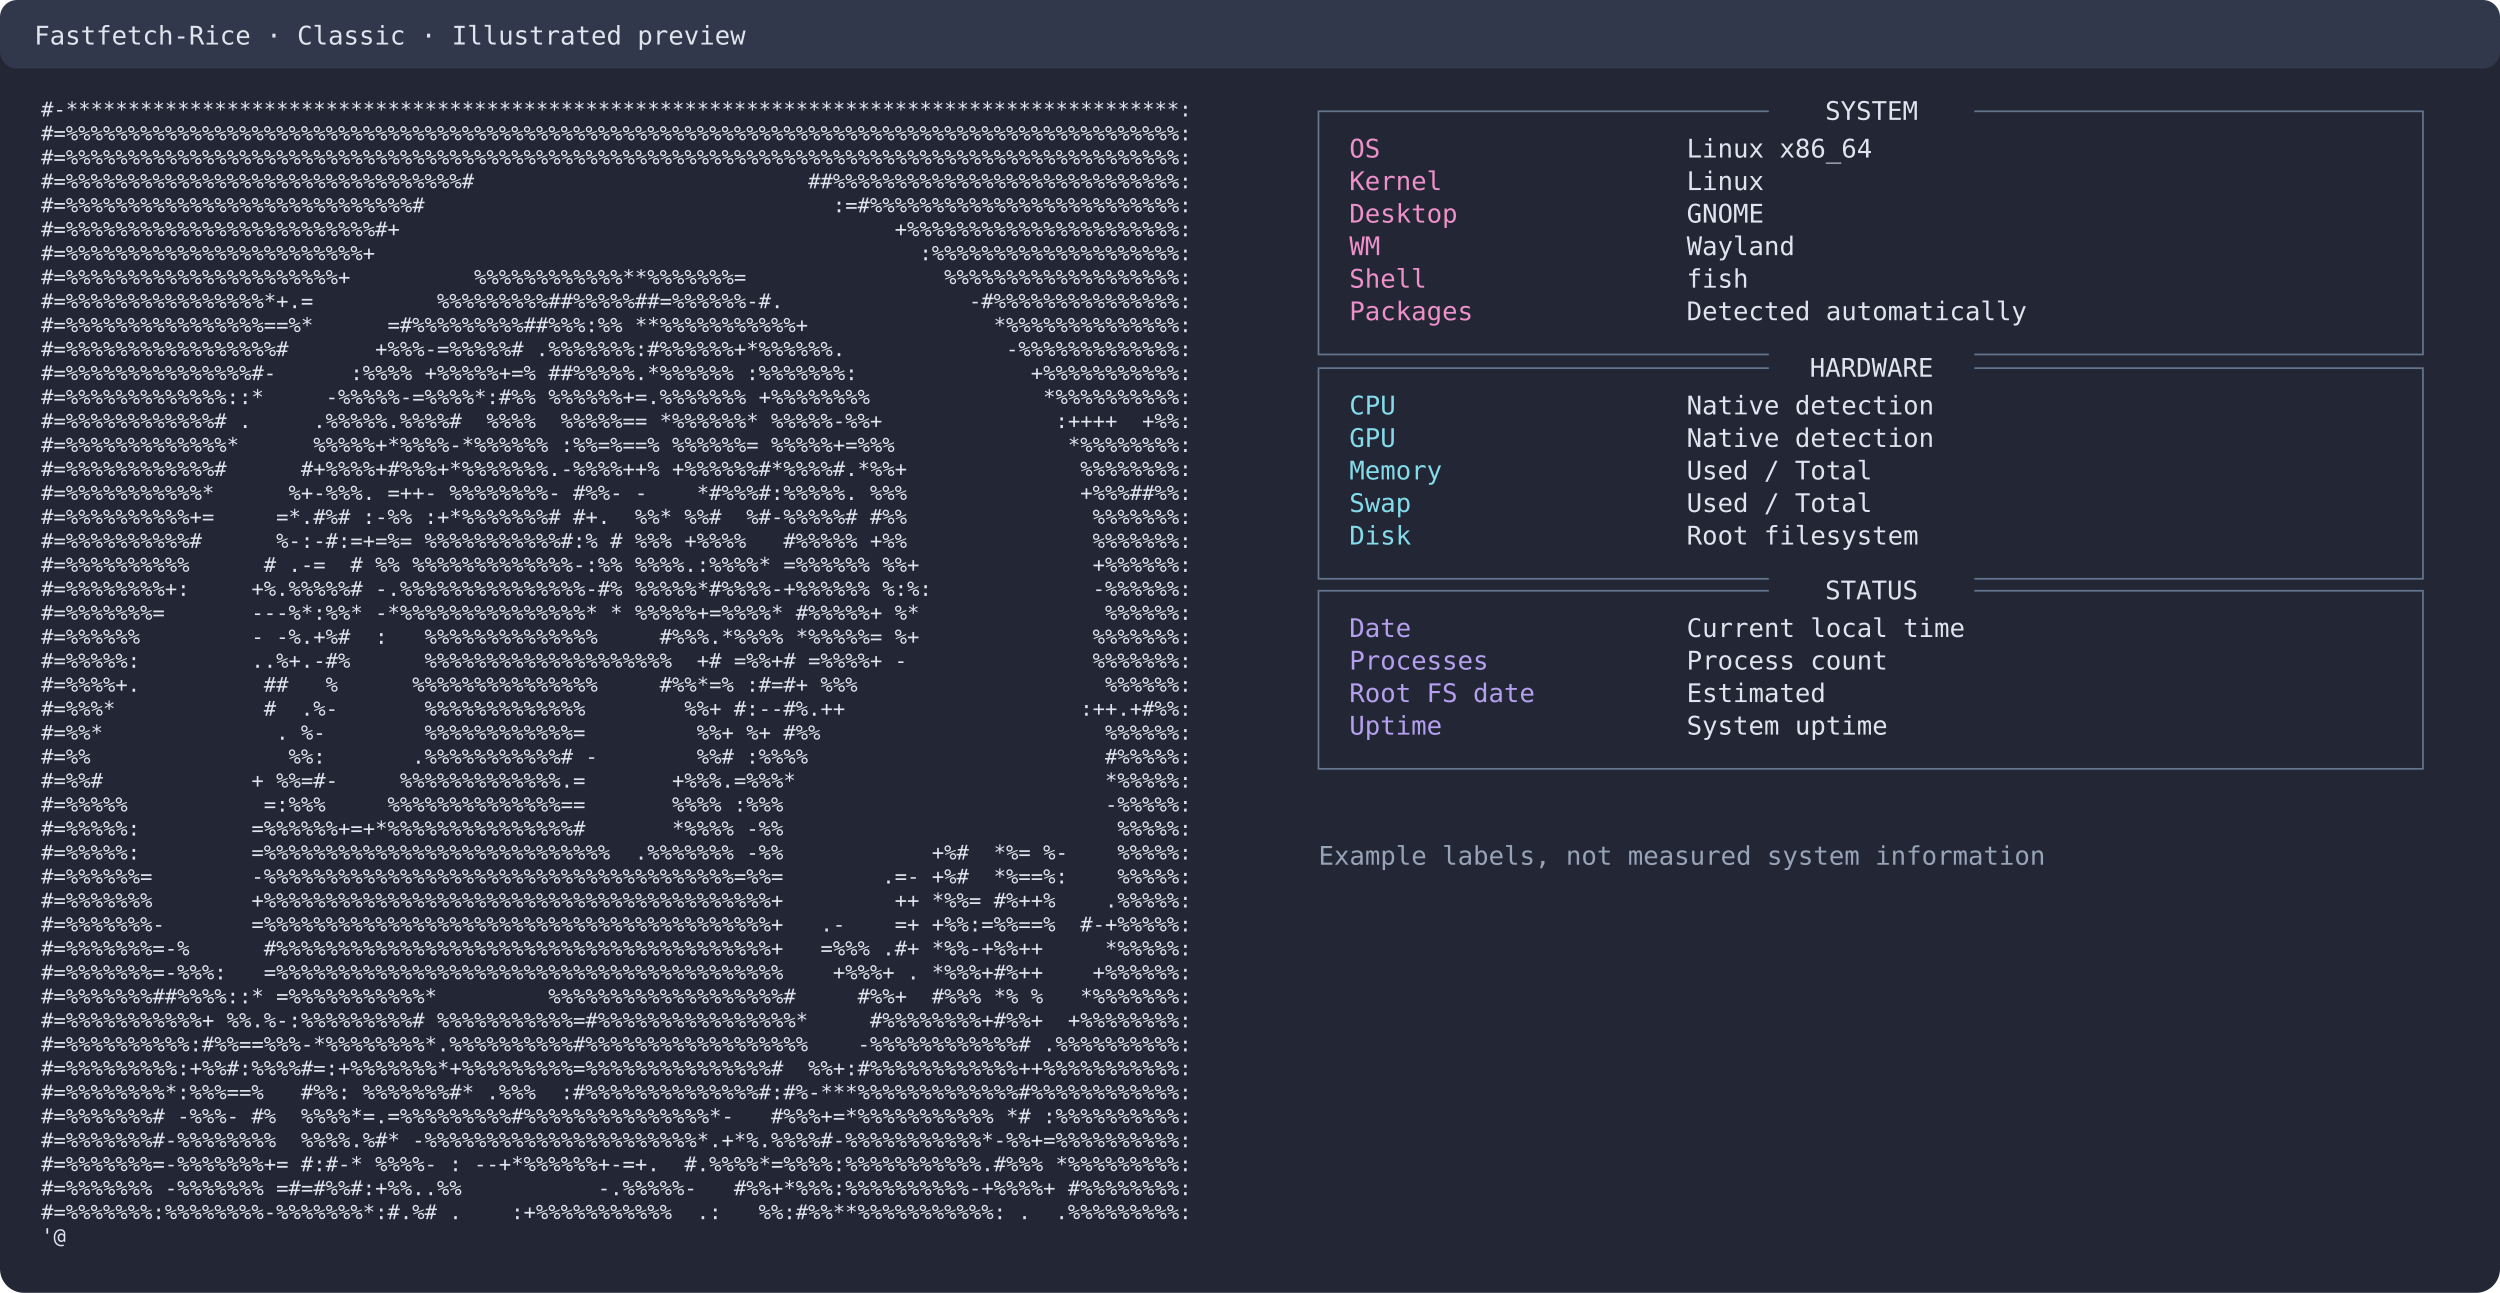
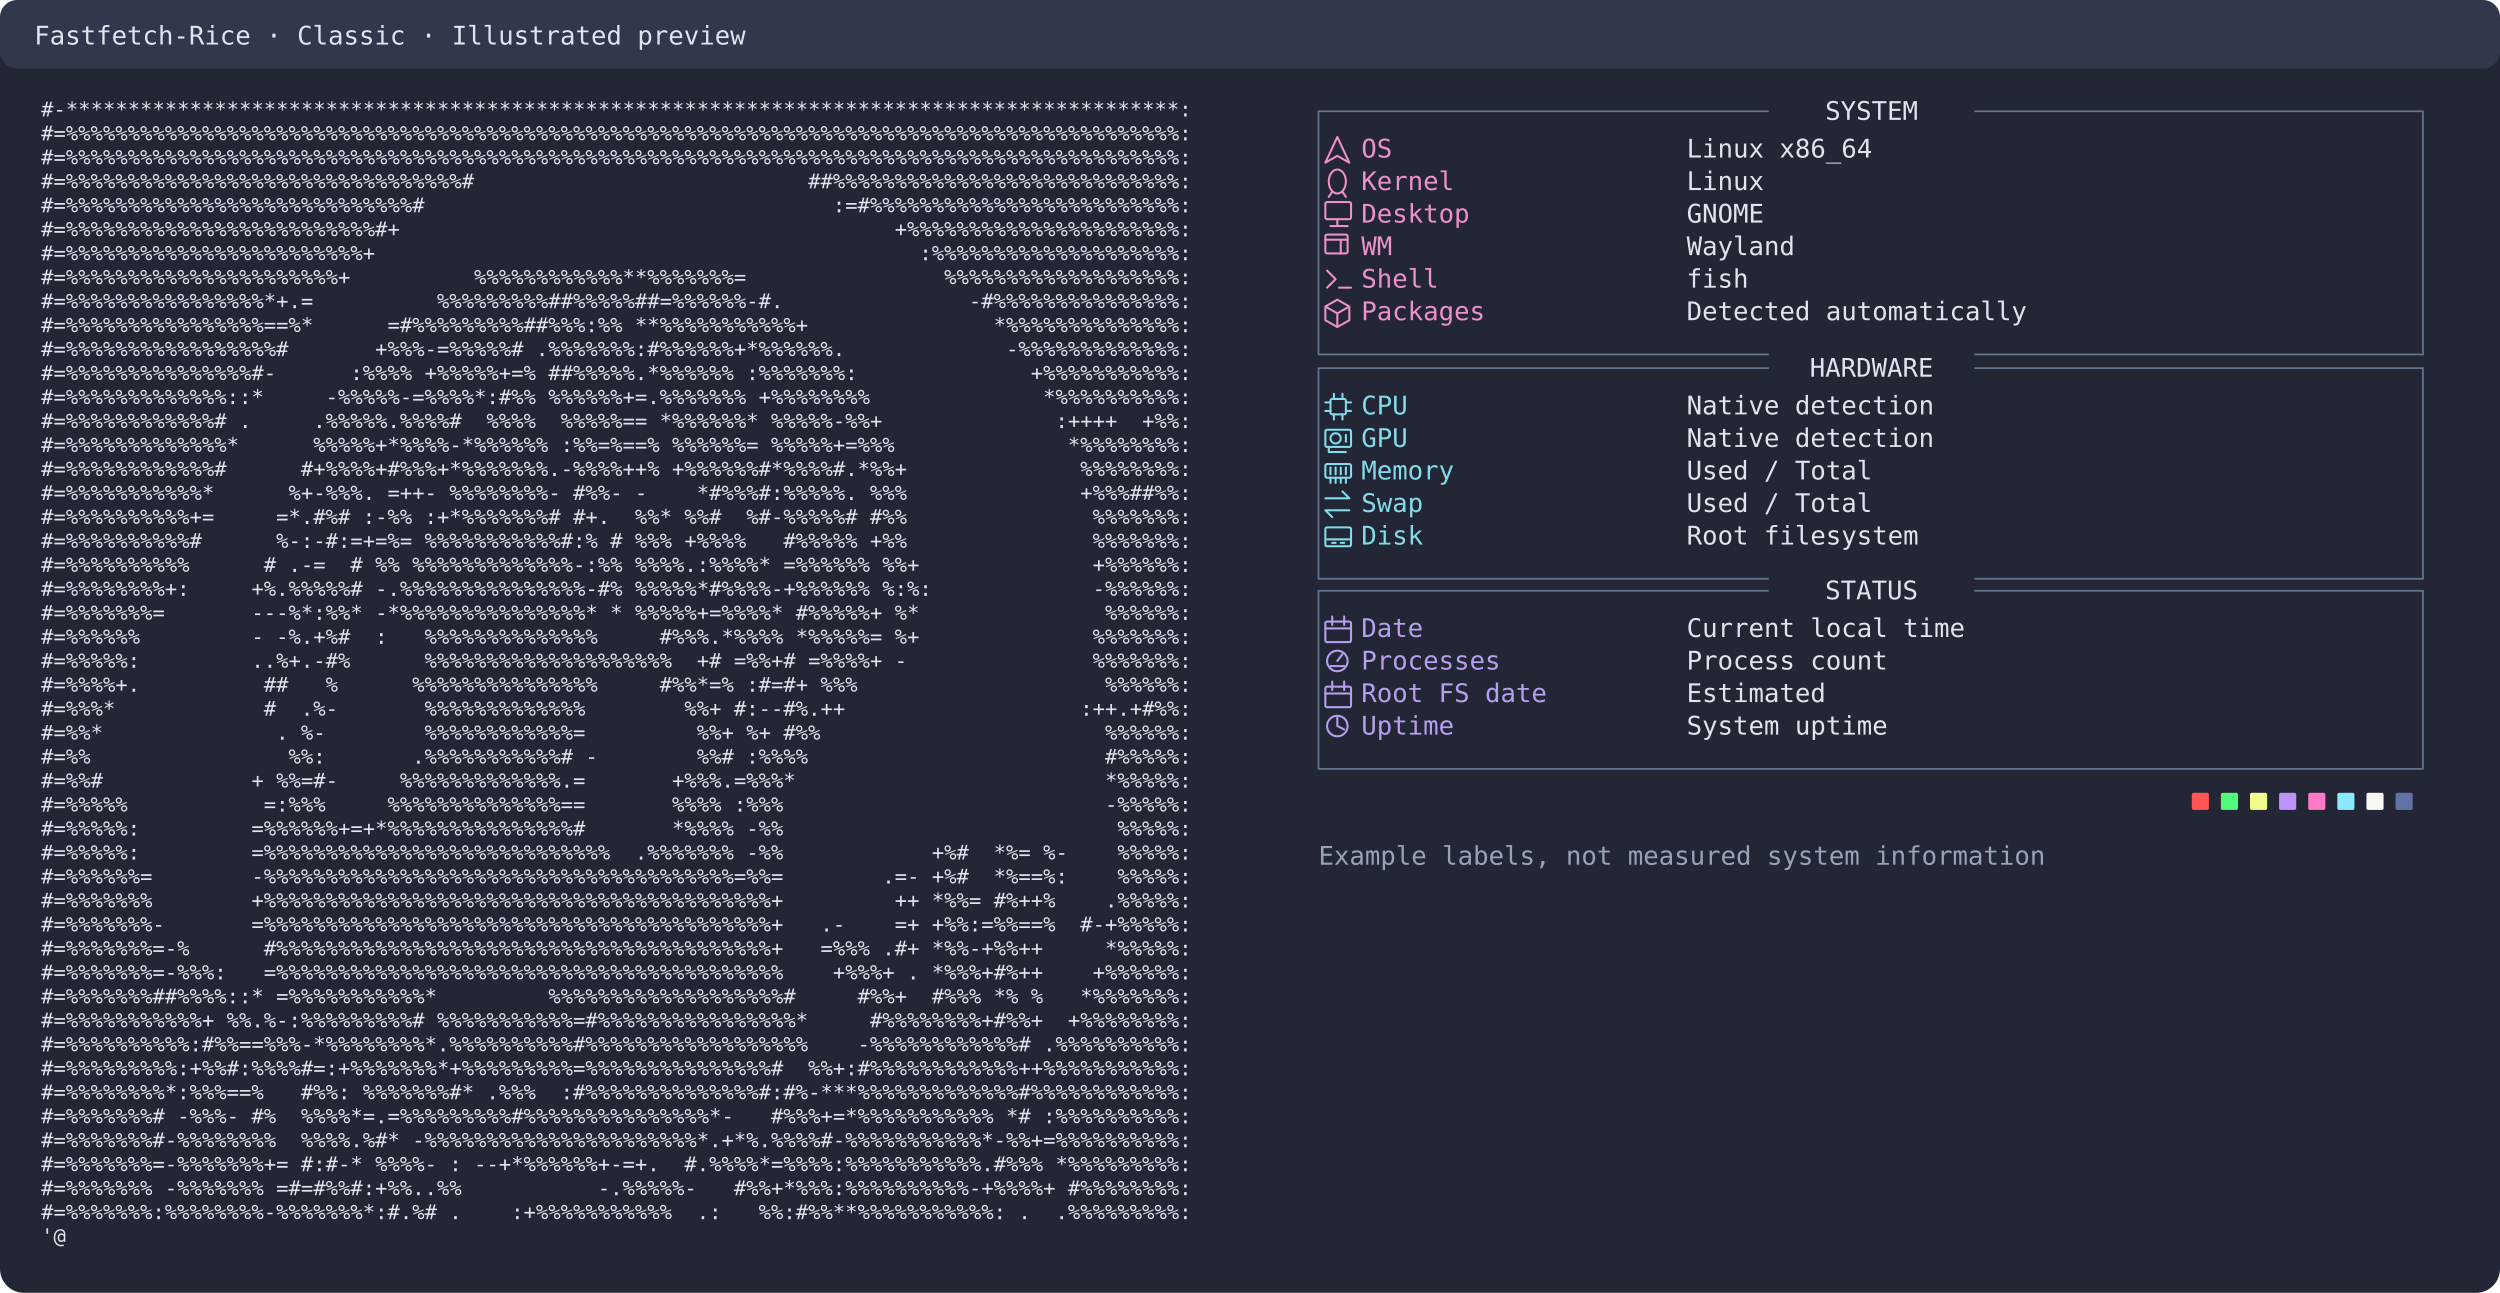
<svg xmlns="http://www.w3.org/2000/svg" width="1460" height="755" viewBox="0 0 1460 755">
  <rect width="1460" height="755" rx="14" fill="#232735" />
  <rect width="1460" height="40" rx="10" fill="#32384b" />
  <g fill="#dfe4ee" font-family="monospace" font-size="15">
    <text x="20" y="26">Fastfetch-Rice · Classic · Illustrated preview</text>
    <g xml:space="preserve" font-size="12">
      <text x="24" y="68">#-******************************************************************************************:</text>
      <text x="24" y="82">#=%%%%%%%%%%%%%%%%%%%%%%%%%%%%%%%%%%%%%%%%%%%%%%%%%%%%%%%%%%%%%%%%%%%%%%%%%%%%%%%%%%%%%%%%%%:</text>
      <text x="24" y="96">#=%%%%%%%%%%%%%%%%%%%%%%%%%%%%%%%%%%%%%%%%%%%%%%%%%%%%%%%%%%%%%%%%%%%%%%%%%%%%%%%%%%%%%%%%%%:</text>
      <text x="24" y="110">#=%%%%%%%%%%%%%%%%%%%%%%%%%%%%%%%%#                           ##%%%%%%%%%%%%%%%%%%%%%%%%%%%%:</text>
      <text x="24" y="124">#=%%%%%%%%%%%%%%%%%%%%%%%%%%%%#                                 :=#%%%%%%%%%%%%%%%%%%%%%%%%%:</text>
      <text x="24" y="138">#=%%%%%%%%%%%%%%%%%%%%%%%%%#+                                        +%%%%%%%%%%%%%%%%%%%%%%:</text>
      <text x="24" y="152">#=%%%%%%%%%%%%%%%%%%%%%%%%+                                            :%%%%%%%%%%%%%%%%%%%%:</text>
      <text x="24" y="166">#=%%%%%%%%%%%%%%%%%%%%%%+          %%%%%%%%%%%%**%%%%%%%=                %%%%%%%%%%%%%%%%%%%:</text>
      <text x="24" y="180">#=%%%%%%%%%%%%%%%%*+.=          %%%%%%%%%##%%%%%##=%%%%%%-#.               -#%%%%%%%%%%%%%%%:</text>
      <text x="24" y="194">#=%%%%%%%%%%%%%%%%==%*      =#%%%%%%%%%##%%%:%% **%%%%%%%%%%%+               *%%%%%%%%%%%%%%:</text>
      <text x="24" y="208">#=%%%%%%%%%%%%%%%%%#       +%%%-=%%%%%# .%%%%%%%:#%%%%%%+*%%%%%%.             -%%%%%%%%%%%%%:</text>
      <text x="24" y="222">#=%%%%%%%%%%%%%%%#-      :%%%% +%%%%%+=% ##%%%%%.*%%%%%% :%%%%%%%:              +%%%%%%%%%%%:</text>
      <text x="24" y="236">#=%%%%%%%%%%%%%::*     -%%%%%-=%%%%*:#%% %%%%%%+=.%%%%%%% +%%%%%%%%              *%%%%%%%%%%:</text>
      <text x="24" y="250">#=%%%%%%%%%%%%# .     .%%%%%.%%%%#  %%%%  %%%%%== *%%%%%%* %%%%%-%%+              :++++  +%%:</text>
      <text x="24" y="264">#=%%%%%%%%%%%%%*      %%%%%+*%%%%-*%%%%%% :%%=%==% %%%%%%= %%%%%+=%%%              *%%%%%%%%:</text>
      <text x="24" y="278">#=%%%%%%%%%%%%#      #+%%%%+#%%%+*%%%%%%%.-%%%%++% +%%%%%%#*%%%%#.*%%+              %%%%%%%%:</text>
      <text x="24" y="292">#=%%%%%%%%%%%*      %+-%%%. =++- %%%%%%%%- #%%- -    *#%%%#:%%%%%. %%%              +%%%##%%:</text>
      <text x="24" y="306">#=%%%%%%%%%%+=     =*.#%# :-%% :+*%%%%%%%# #+.  %%* %%#  %#-%%%%%# #%%               %%%%%%%:</text>
      <text x="24" y="320">#=%%%%%%%%%%#      %-:-#:=+=%= %%%%%%%%%%%#:% # %%% +%%%%   #%%%%% +%%               %%%%%%%:</text>
      <text x="24" y="334">#=%%%%%%%%%%      # .-=  # %% %%%%%%%%%%%%%-:%% %%%%.:%%%%* =%%%%%% %%+              +%%%%%%:</text>
      <text x="24" y="348">#=%%%%%%%%+:     +%.%%%%%# -.%%%%%%%%%%%%%%%-#% %%%%%*#%%%%-+%%%%%% %:%:             -%%%%%%:</text>
      <text x="24" y="362">#=%%%%%%%=       ---%*:%%* -*%%%%%%%%%%%%%%%* * %%%%%+=%%%%* #%%%%%+ %*               %%%%%%:</text>
      <text x="24" y="376">#=%%%%%%         - -%.+%#  :   %%%%%%%%%%%%%%     #%%%.*%%%% *%%%%%= %+              %%%%%%%:</text>
      <text x="24" y="390">#=%%%%%:         ..%+.-#%      %%%%%%%%%%%%%%%%%%%%  +# =%%+# =%%%%+ -               %%%%%%%:</text>
      <text x="24" y="404">#=%%%%+.          ##   %      %%%%%%%%%%%%%%%     #%%*=% :#=#+ %%%                    %%%%%%:</text>
      <text x="24" y="418">#=%%%*            #  .%-       %%%%%%%%%%%%%        %%+ #:--#%.++                   :++.+#%%:</text>
      <text x="24" y="432">#=%%*              . %-        %%%%%%%%%%%%=         %%+ %+ #%%                       %%%%%%:</text>
      <text x="24" y="446">#=%%                %%:       .%%%%%%%%%%%# -        %%# :%%%%                        #%%%%%:</text>
      <text x="24" y="460">#=%%#            + %%=#-     %%%%%%%%%%%%%.=       +%%%.=%%%*                         *%%%%%:</text>
      <text x="24" y="474">#=%%%%%           =:%%%     %%%%%%%%%%%%%%==       %%%% :%%%                          -%%%%%:</text>
      <text x="24" y="488">#=%%%%%:         =%%%%%%+=+*%%%%%%%%%%%%%%%#       *%%%% -%%                           %%%%%:</text>
      <text x="24" y="502">#=%%%%%:         =%%%%%%%%%%%%%%%%%%%%%%%%%%%%  .%%%%%%% -%%            +%#  *%= %-    %%%%%:</text>
      <text x="24" y="516">#=%%%%%%=        -%%%%%%%%%%%%%%%%%%%%%%%%%%%%%%%%%%%%%%=%%=        .=- +%#  *%==%:    %%%%%:</text>
      <text x="24" y="530">#=%%%%%%%        +%%%%%%%%%%%%%%%%%%%%%%%%%%%%%%%%%%%%%%%%%+         ++ *%%= #%++%    .%%%%%:</text>
      <text x="24" y="544">#=%%%%%%%-       =%%%%%%%%%%%%%%%%%%%%%%%%%%%%%%%%%%%%%%%%%+   .-    =+ +%%:=%%==%  #-+%%%%%:</text>
      <text x="24" y="558">#=%%%%%%%=-%      #%%%%%%%%%%%%%%%%%%%%%%%%%%%%%%%%%%%%%%%%+   =%%% .#+ *%%-+%%++     *%%%%%:</text>
      <text x="24" y="572">#=%%%%%%%=-%%%:   =%%%%%%%%%%%%%%%%%%%%%%%%%%%%%%%%%%%%%%%%%    +%%%+ . *%%%+#%++    +%%%%%%:</text>
      <text x="24" y="586">#=%%%%%%%##%%%%::* =%%%%%%%%%%%*         %%%%%%%%%%%%%%%%%%%#     #%%+  #%%% *% %   *%%%%%%%:</text>
      <text x="24" y="600">#=%%%%%%%%%%%+ %%.%-:%%%%%%%%%# %%%%%%%%%%%=#%%%%%%%%%%%%%%%%*     #%%%%%%%%+#%%+  +%%%%%%%%:</text>
      <text x="24" y="614">#=%%%%%%%%%%:#%%==%%%-*%%%%%%%%*.%%%%%%%%%%#%%%%%%%%%%%%%%%%%%    -%%%%%%%%%%%%# .%%%%%%%%%%:</text>
      <text x="24" y="628">#=%%%%%%%%%:+%%#:%%%%#=:+%%%%%%%*+%%%%%%%%%=%%%%%%%%%%%%%%%#  %%+:#%%%%%%%%%%%%++%%%%%%%%%%%:</text>
      <text x="24" y="642">#=%%%%%%%%*:%%%==%   #%%: %%%%%%%#* .%%%  :#%%%%%%%%%%%%%%#:#%-***%%%%%%%%%%%%%#%%%%%%%%%%%%:</text>
      <text x="24" y="656">#=%%%%%%%# -%%%- #%  %%%%*=.=%%%%%%%%%#%%%%%%%%%%%%%%%*-   #%%%+=*%%%%%%%%%%% *# :%%%%%%%%%%:</text>
      <text x="24" y="670">#=%%%%%%%#-%%%%%%%%  %%%%.%#* -%%%%%%%%%%%%%%%%%%%%%%*.+*%.%%%%#-%%%%%%%%%%%*-%%+=%%%%%%%%%%:</text>
      <text x="24" y="684">#=%%%%%%%=-%%%%%%%+= #:#-* %%%%- : --+*%%%%%%+-=+.  #.%%%%*=%%%%:%%%%%%%%%%%.#%%% *%%%%%%%%%:</text>
      <text x="24" y="698">#=%%%%%%% -%%%%%%% =#=#%%#:+%%..%%           -.%%%%%-   #%%+*%%%:%%%%%%%%%%-+%%%%+ #%%%%%%%%:</text>
      <text x="24" y="712">#=%%%%%%%:%%%%%%%%-%%%%%%%*:#.%# .    :+%%%%%%%%%%%  .:   %%:#%%**%%%%%%%%%%%: .  .%%%%%%%%%:</text>
      <text x="24" y="726">'@</text>
    </g>
    <g transform="translate(350 0)">
      <rect x="420" y="65" width="645" height="142" fill="none" stroke="#65758c" />
      <rect x="683" y="55" width="120" height="22" fill="#232735" />
      <text x="743" y="70" text-anchor="middle">SYSTEM</text>
-       <text x="438" y="92" fill="#ee90c9">OS</text>
+       <g transform="translate(424 80)" fill="none" stroke="#ee90c9" stroke-width="1.2" stroke-linecap="round" stroke-linejoin="round">
+         <path d="M0 15L7 0l7 15-7-4z" />
+       </g>
+       <text x="445" y="92" fill="#ee90c9">OS</text>
      <text x="635" y="92">Linux x86_64</text>
-       <text x="438" y="111" fill="#ee90c9">Kernel</text>
+       <g transform="translate(424 99)" fill="none" stroke="#ee90c9" stroke-width="1.2" stroke-linecap="round" stroke-linejoin="round">
+         <ellipse cx="7" cy="7" rx="5" ry="7" />
+         <path d="M4 13l-2 3m8-3 2 3" />
+       </g>
+       <text x="445" y="111" fill="#ee90c9">Kernel</text>
      <text x="635" y="111">Linux</text>
-       <text x="438" y="130" fill="#ee90c9">Desktop</text>
+       <g transform="translate(424 118)" fill="none" stroke="#ee90c9" stroke-width="1.2" stroke-linecap="round" stroke-linejoin="round">
+         <rect x="0" y="0" width="15" height="10" rx="1" />
+         <path d="M7 10v4M3 14h10" />
+       </g>
+       <text x="445" y="130" fill="#ee90c9">Desktop</text>
      <text x="635" y="130">GNOME</text>
-       <text x="438" y="149" fill="#ee90c9">WM</text>
+       <g transform="translate(424 137)" fill="none" stroke="#ee90c9" stroke-width="1.2" stroke-linecap="round" stroke-linejoin="round">
+         <rect x="0" y="0" width="13" height="11" rx="1" />
+         <path d="M0 3h13m-4 0v8" />
+       </g>
+       <text x="445" y="149" fill="#ee90c9">WM</text>
      <text x="635" y="149">Wayland</text>
-       <text x="438" y="168" fill="#ee90c9">Shell</text>
+       <g transform="translate(424 156)" fill="none" stroke="#ee90c9" stroke-width="1.2" stroke-linecap="round" stroke-linejoin="round">
+         <path d="M1 2l5 5-5 5m7 0h7" />
+       </g>
+       <text x="445" y="168" fill="#ee90c9">Shell</text>
      <text x="635" y="168">fish</text>
-       <text x="438" y="187" fill="#ee90c9">Packages</text>
+       <g transform="translate(424 175)" fill="none" stroke="#ee90c9" stroke-width="1.2" stroke-linecap="round" stroke-linejoin="round">
+         <path d="M7 0l7 4v8l-7 4-7-4V4zM0 4l7 4 7-4M7 8v8" />
+       </g>
+       <text x="445" y="187" fill="#ee90c9">Packages</text>
      <text x="635" y="187">Detected automatically</text>
      <rect x="420" y="215" width="645" height="123" fill="none" stroke="#65758c" />
      <rect x="683" y="205" width="120" height="22" fill="#232735" />
      <text x="743" y="220" text-anchor="middle">HARDWARE</text>
-       <text x="438" y="242" fill="#84dcea">CPU</text>
+       <g transform="translate(424 230)" fill="none" stroke="#84dcea" stroke-width="1.2" stroke-linecap="round" stroke-linejoin="round">
+         <rect x="3" y="3" width="9" height="9" rx="1" />
+         <path d="M5 0v3m5-3v3m-5 9v3m5-3v3M0 5h3m-3 5h3m9-5h3m-3 5h3" />
+       </g>
+       <text x="445" y="242" fill="#84dcea">CPU</text>
      <text x="635" y="242">Native detection</text>
-       <text x="438" y="261" fill="#84dcea">GPU</text>
+       <g transform="translate(424 249)" fill="none" stroke="#84dcea" stroke-width="1.2" stroke-linecap="round" stroke-linejoin="round">
+         <rect x="0" y="2" width="15" height="10" rx="1" />
+         <circle cx="6" cy="7" r="3" />
+         <path d="M12 5v4m-10 3v3h10" />
+       </g>
+       <text x="445" y="261" fill="#84dcea">GPU</text>
      <text x="635" y="261">Native detection</text>
-       <text x="438" y="280" fill="#84dcea">Memory</text>
+       <g transform="translate(424 268)" fill="none" stroke="#84dcea" stroke-width="1.2" stroke-linecap="round" stroke-linejoin="round">
+         <rect x="0" y="3" width="15" height="8" rx="1" />
+         <path d="M3 5v4m3-4v4m3-4v4m3-4v4M3 11v3m3-3v3m3-3v3m3-3v3" />
+       </g>
+       <text x="445" y="280" fill="#84dcea">Memory</text>
      <text x="635" y="280">Used / Total</text>
-       <text x="438" y="299" fill="#84dcea">Swap</text>
+       <g transform="translate(424 287)" fill="none" stroke="#84dcea" stroke-width="1.2" stroke-linecap="round" stroke-linejoin="round">
+         <path d="M0 4h14l-4-4M14 11H0l4 4" />
+       </g>
+       <text x="445" y="299" fill="#84dcea">Swap</text>
      <text x="635" y="299">Used / Total</text>
-       <text x="438" y="318" fill="#84dcea">Disk</text>
+       <g transform="translate(424 306)" fill="none" stroke="#84dcea" stroke-width="1.2" stroke-linecap="round" stroke-linejoin="round">
+         <rect x="0" y="2" width="15" height="11" rx="1" />
+         <path d="M1 9h13m-10 2h2m3 0h2" />
+       </g>
+       <text x="445" y="318" fill="#84dcea">Disk</text>
      <text x="635" y="318">Root filesystem</text>
      <rect x="420" y="345" width="645" height="104" fill="none" stroke="#65758c" />
      <rect x="683" y="335" width="120" height="22" fill="#232735" />
      <text x="743" y="350" text-anchor="middle">STATUS</text>
-       <text x="438" y="372" fill="#b5a0ef">Date</text>
+       <g transform="translate(424 360)" fill="none" stroke="#b5a0ef" stroke-width="1.2" stroke-linecap="round" stroke-linejoin="round">
+         <rect x="0" y="3" width="15" height="12" rx="1" />
+         <path d="M0 7h15M4 0v5m7-5v5" />
+       </g>
+       <text x="445" y="372" fill="#b5a0ef">Date</text>
      <text x="635" y="372">Current local time</text>
-       <text x="438" y="391" fill="#b5a0ef">Processes</text>
+       <g transform="translate(424 379)" fill="none" stroke="#b5a0ef" stroke-width="1.2" stroke-linecap="round" stroke-linejoin="round">
+         <circle cx="7" cy="7" r="6" />
+         <path d="M7 7l3-4M3 10h8" />
+       </g>
+       <text x="445" y="391" fill="#b5a0ef">Processes</text>
      <text x="635" y="391">Process count</text>
-       <text x="438" y="410" fill="#b5a0ef">Root FS date</text>
+       <g transform="translate(424 398)" fill="none" stroke="#b5a0ef" stroke-width="1.2" stroke-linecap="round" stroke-linejoin="round">
+         <rect x="0" y="3" width="15" height="12" rx="1" />
+         <path d="M0 7h15M4 0v5m7-5v5" />
+       </g>
+       <text x="445" y="410" fill="#b5a0ef">Root FS date</text>
      <text x="635" y="410">Estimated</text>
-       <text x="438" y="429" fill="#b5a0ef">Uptime</text>
+       <g transform="translate(424 417)" fill="none" stroke="#b5a0ef" stroke-width="1.2" stroke-linecap="round" stroke-linejoin="round">
+         <circle cx="7" cy="7" r="6" />
+         <path d="M7 2v5l4 2" />
+       </g>
+       <text x="445" y="429" fill="#b5a0ef">Uptime</text>
      <text x="635" y="429">System uptime</text>
+       <rect x="930" y="463" width="10" height="10" rx="1" fill="#ff5555" />
+       <rect x="947" y="463" width="10" height="10" rx="1" fill="#50fa7b" />
+       <rect x="964" y="463" width="10" height="10" rx="1" fill="#f1fa8c" />
+       <rect x="981" y="463" width="10" height="10" rx="1" fill="#bd93f9" />
+       <rect x="998" y="463" width="10" height="10" rx="1" fill="#ff79c6" />
+       <rect x="1015" y="463" width="10" height="10" rx="1" fill="#8be9fd" />
+       <rect x="1032" y="463" width="10" height="10" rx="1" fill="#f8f8f2" />
+       <rect x="1049" y="463" width="10" height="10" rx="1" fill="#6272a4" />
      <text x="420" y="505" fill="#97a3b6">Example labels, not measured system information</text>
    </g>
  </g>
</svg>
